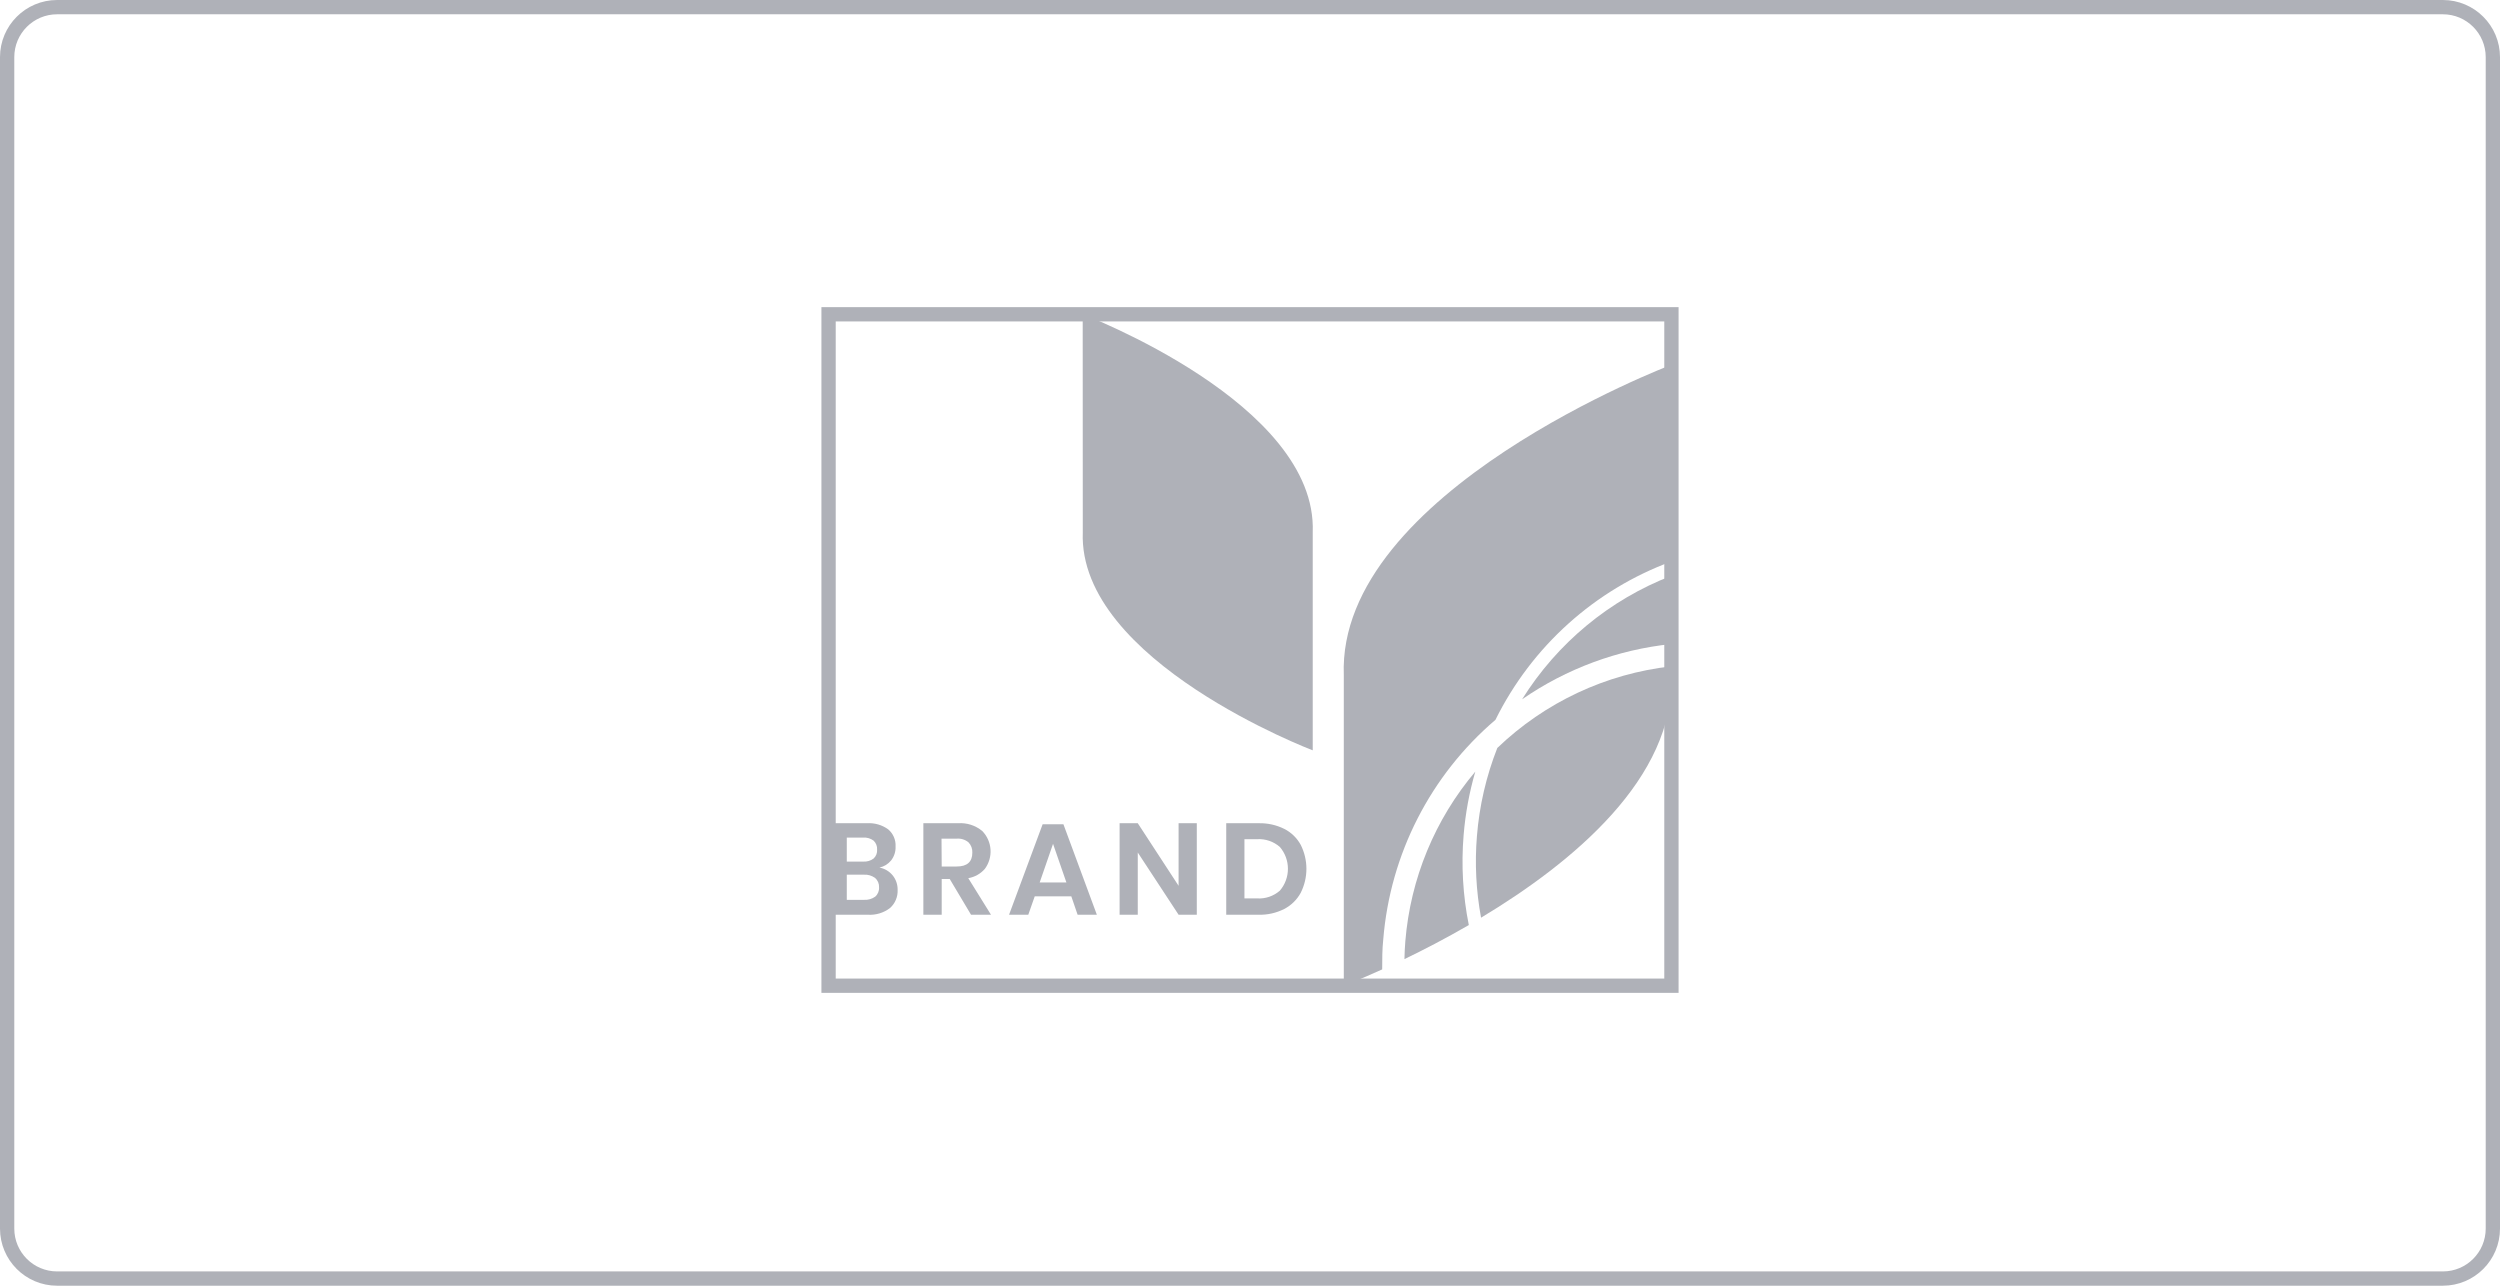
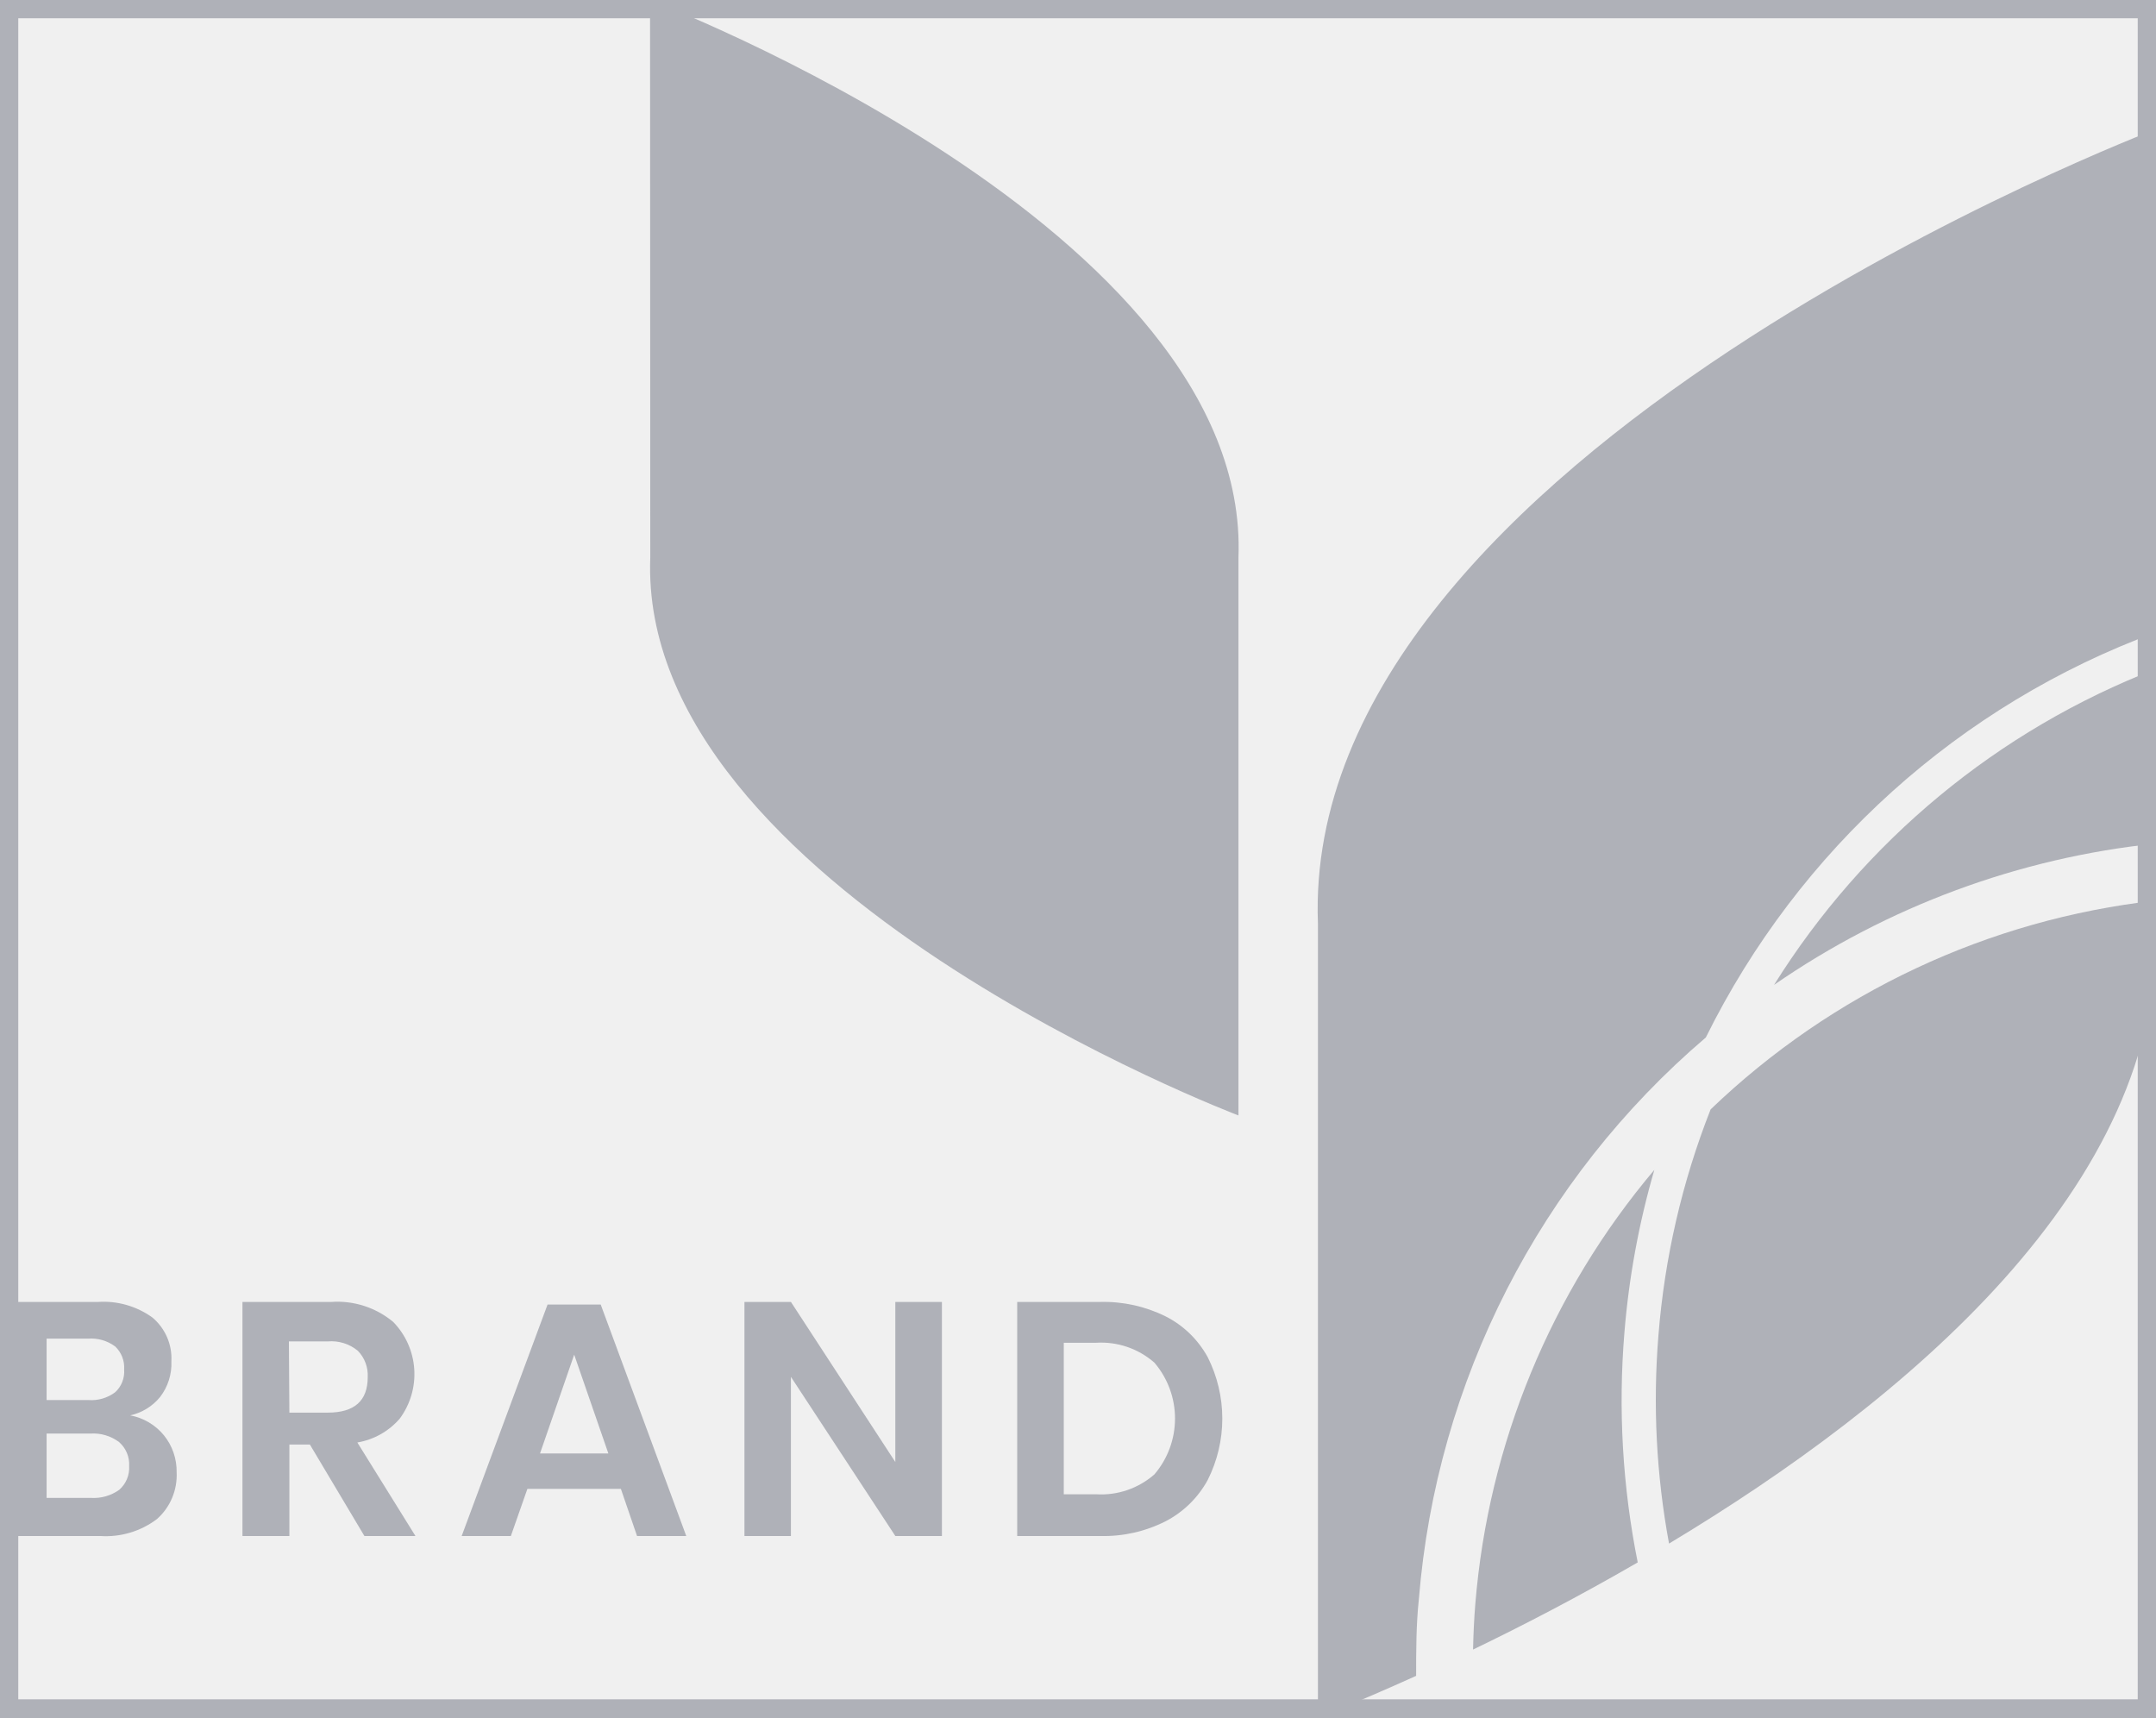
- <svg xmlns="http://www.w3.org/2000/svg" width="175" height="90" viewBox="0 0 175 90" fill="none">
-   <rect width="175" height="90" fill="#E5E5E5" />
-   <g clip-path="url(#clip0)">
-     <rect x="-1020" y="-2487" width="1600" height="2924" fill="white" />
-     <rect x="0.5" y="0.5" width="174" height="89" rx="3.5" stroke="#AFB1B8" />
-     <path d="M62.488 61.278C62.718 61.563 62.84 61.921 62.834 62.288C62.845 62.528 62.803 62.767 62.71 62.988C62.618 63.209 62.477 63.406 62.297 63.565C61.851 63.904 61.298 64.069 60.739 64.031H58V57.626H60.683C61.213 57.591 61.738 57.741 62.17 58.052C62.343 58.197 62.48 58.381 62.571 58.589C62.661 58.797 62.702 59.023 62.69 59.25C62.706 59.603 62.595 59.951 62.379 60.23C62.17 60.484 61.883 60.66 61.562 60.73C61.925 60.797 62.254 60.991 62.488 61.278ZM59.275 60.311H60.422C60.682 60.33 60.941 60.255 61.151 60.098C61.237 60.02 61.304 59.922 61.346 59.814C61.389 59.706 61.406 59.589 61.397 59.472C61.405 59.356 61.387 59.24 61.345 59.132C61.303 59.024 61.238 58.926 61.154 58.846C60.938 58.685 60.671 58.609 60.403 58.631H59.275V60.311ZM61.263 62.767C61.355 62.687 61.427 62.586 61.474 62.474C61.521 62.361 61.542 62.238 61.534 62.116C61.541 61.993 61.52 61.869 61.472 61.755C61.423 61.641 61.35 61.54 61.257 61.459C61.032 61.292 60.756 61.21 60.478 61.228H59.275V62.989H60.493C60.767 63.005 61.039 62.927 61.263 62.767Z" fill="#AFB1B8" />
-     <path d="M67.972 64.031L66.48 61.528H65.919V64.031H64.635V57.626H67.066C67.678 57.583 68.284 57.778 68.758 58.171C69.098 58.518 69.302 58.976 69.336 59.462C69.369 59.948 69.228 60.43 68.939 60.821C68.639 61.166 68.229 61.396 67.779 61.472L69.369 64.031H67.972ZM65.919 60.655H66.969C67.698 60.655 68.063 60.332 68.063 59.685C68.07 59.553 68.05 59.421 68.004 59.297C67.958 59.173 67.887 59.06 67.795 58.965C67.564 58.773 67.268 58.68 66.969 58.706H65.906L65.919 60.655Z" fill="#AFB1B8" />
-     <path d="M74.991 62.742H72.432L71.98 64.031H70.634L72.984 57.698H74.439L76.78 64.031H75.433L74.991 62.742ZM74.648 61.772L73.713 59.069L72.778 61.772H74.648Z" fill="#AFB1B8" />
-     <path d="M83.776 64.031H82.501L79.644 59.676V64.031H78.372V57.626H79.644L82.501 62.007V57.626H83.776V64.031Z" fill="#AFB1B8" />
-     <path d="M91.05 62.498C90.786 62.982 90.385 63.375 89.897 63.628C89.342 63.909 88.726 64.048 88.105 64.031H85.836V57.626H88.105C88.725 57.61 89.34 57.745 89.897 58.021C90.385 58.267 90.787 58.657 91.05 59.138C91.312 59.658 91.449 60.234 91.449 60.818C91.449 61.402 91.312 61.977 91.05 62.498ZM89.591 62.345C89.955 61.919 90.155 61.377 90.155 60.816C90.155 60.255 89.955 59.713 89.591 59.288C89.151 58.902 88.578 58.707 87.996 58.743H87.111V62.889H87.996C88.578 62.926 89.151 62.73 89.591 62.345Z" fill="#AFB1B8" />
-     <path d="M75.789 22C75.789 22 92.24 28.236 91.891 37.26V52.523C91.891 52.523 75.452 46.284 75.795 37.26L75.789 22Z" fill="#AFB1B8" />
-     <path d="M106.548 48.95C109.655 46.803 113.249 45.473 117 45.082V40.304C112.677 41.977 109.01 45.01 106.548 48.95Z" fill="#AFB1B8" />
-     <path d="M104.681 50.389C107.224 45.248 111.633 41.28 117 39.303V25.536C117 25.536 93.571 34.419 94.066 47.269V69C94.066 69 95.11 68.603 96.753 67.858C96.753 67.163 96.753 66.462 96.828 65.758C97.312 59.792 100.137 54.264 104.681 50.389Z" fill="#AFB1B8" />
-     <path d="M102.453 58.462C102.576 56.955 102.85 55.464 103.272 54.012C100.443 57.359 98.73 61.512 98.373 65.887C98.339 66.3 98.32 66.713 98.311 67.138C99.641 66.497 101.19 65.696 102.817 64.754C102.402 62.684 102.279 60.566 102.453 58.462Z" fill="#AFB1B8" />
-     <path d="M103.384 58.54C103.228 60.444 103.326 62.36 103.674 64.238C110.075 60.392 117.268 54.45 116.991 47.269V46.644C112.417 47.157 108.138 49.165 104.812 52.357C104.033 54.335 103.552 56.419 103.384 58.54Z" fill="#AFB1B8" />
-     <rect x="58" y="22" width="59" height="47" stroke="#AFB1B8" />
-   </g>
-   <defs>
-     <clipPath id="clip0">
-       <rect x="-1020" y="-2487" width="1600" height="2924" fill="white" />
-     </clipPath>
-   </defs>
+ <svg xmlns="http://www.w3.org/2000/svg" width="59" height="47" viewBox="0 0 59 47" fill="none">
+   <path d="M4.488 39.278C4.718 39.563 4.84 39.921 4.834 40.288C4.845 40.528 4.803 40.767 4.71 40.988C4.618 41.209 4.477 41.406 4.298 41.565C3.851 41.904 3.298 42.069 2.739 42.031H0V35.626H2.683C3.213 35.591 3.738 35.741 4.17 36.052C4.343 36.197 4.48 36.381 4.571 36.589C4.661 36.797 4.702 37.023 4.69 37.25C4.706 37.603 4.595 37.951 4.379 38.23C4.17 38.484 3.883 38.66 3.562 38.73C3.925 38.797 4.254 38.991 4.488 39.278ZM1.275 38.311H2.421C2.682 38.33 2.941 38.255 3.151 38.098C3.237 38.02 3.304 37.922 3.346 37.814C3.389 37.706 3.406 37.589 3.397 37.472C3.405 37.356 3.387 37.24 3.345 37.132C3.303 37.024 3.238 36.926 3.154 36.846C2.938 36.685 2.671 36.609 2.403 36.631H1.275V38.311ZM3.263 40.767C3.355 40.687 3.427 40.586 3.474 40.474C3.521 40.361 3.542 40.238 3.534 40.116C3.541 39.993 3.52 39.869 3.472 39.755C3.423 39.641 3.35 39.54 3.257 39.459C3.032 39.292 2.756 39.21 2.478 39.228H1.275V40.989H2.493C2.767 41.005 3.039 40.927 3.263 40.767Z" fill="#AFB1B8" />
+   <path d="M9.972 42.031L8.48 39.528H7.919V42.031H6.635V35.626H9.066C9.678 35.583 10.284 35.778 10.758 36.171C11.098 36.518 11.303 36.976 11.336 37.462C11.369 37.948 11.228 38.43 10.938 38.821C10.639 39.166 10.229 39.396 9.779 39.472L11.369 42.031H9.972ZM7.919 38.655H8.969C9.698 38.655 10.063 38.332 10.063 37.685C10.07 37.553 10.05 37.421 10.004 37.297C9.958 37.173 9.887 37.06 9.795 36.965C9.564 36.773 9.268 36.68 8.969 36.706H7.906L7.919 38.655Z" fill="#AFB1B8" />
+   <path d="M16.991 40.742H14.432L13.98 42.031H12.634L14.984 35.698H16.439L18.78 42.031H17.433L16.991 40.742ZM16.648 39.772L15.713 37.069L14.778 39.772H16.648Z" fill="#AFB1B8" />
+   <path d="M25.776 42.031H24.501L21.644 37.676V42.031H20.372V35.626H21.644L24.501 40.007V35.626H25.776V42.031Z" fill="#AFB1B8" />
+   <path d="M33.05 40.498C32.786 40.982 32.385 41.375 31.897 41.628C31.342 41.909 30.726 42.048 30.105 42.031H27.836V35.626H30.105C30.725 35.61 31.34 35.745 31.897 36.021C32.385 36.267 32.786 36.657 33.05 37.138C33.312 37.658 33.449 38.234 33.449 38.818C33.449 39.402 33.312 39.977 33.05 40.498ZM31.591 40.345C31.955 39.919 32.155 39.377 32.155 38.816C32.155 38.255 31.955 37.713 31.591 37.288C31.151 36.902 30.578 36.707 29.996 36.743H29.111V40.889H29.996C30.578 40.926 31.151 40.73 31.591 40.345Z" fill="#AFB1B8" />
+   <path d="M17.789 0C17.789 0 34.24 6.236 33.891 15.26V30.523C33.891 30.523 17.452 24.284 17.795 15.26L17.789 0Z" fill="#AFB1B8" />
+   <path d="M48.548 26.95C51.655 24.803 55.248 23.473 59 23.082V18.304C54.677 19.977 51.01 23.01 48.548 26.95Z" fill="#AFB1B8" />
+   <path d="M46.681 28.389C49.224 23.248 53.633 19.28 59 17.303V3.536C59 3.536 35.571 12.419 36.066 25.269V47C36.066 47 37.11 46.602 38.753 45.858C38.753 45.163 38.753 44.462 38.828 43.758C39.312 37.792 42.137 32.264 46.681 28.389Z" fill="#AFB1B8" />
+   <path d="M44.453 36.462C44.576 34.955 44.85 33.464 45.272 32.012C42.443 35.359 40.73 39.512 40.373 43.887C40.339 44.3 40.32 44.713 40.311 45.138C41.642 44.497 43.19 43.696 44.817 42.754C44.402 40.684 44.279 38.566 44.453 36.462Z" fill="#AFB1B8" />
+   <path d="M45.384 36.54C45.228 38.444 45.326 40.36 45.674 42.238C52.075 38.392 59.268 32.45 58.991 25.269V24.644C54.417 25.157 50.138 27.165 46.812 30.357C46.033 32.335 45.552 34.419 45.384 36.54Z" fill="#AFB1B8" />
+   <rect width="59" height="47" stroke="#AFB1B8" />
</svg>
